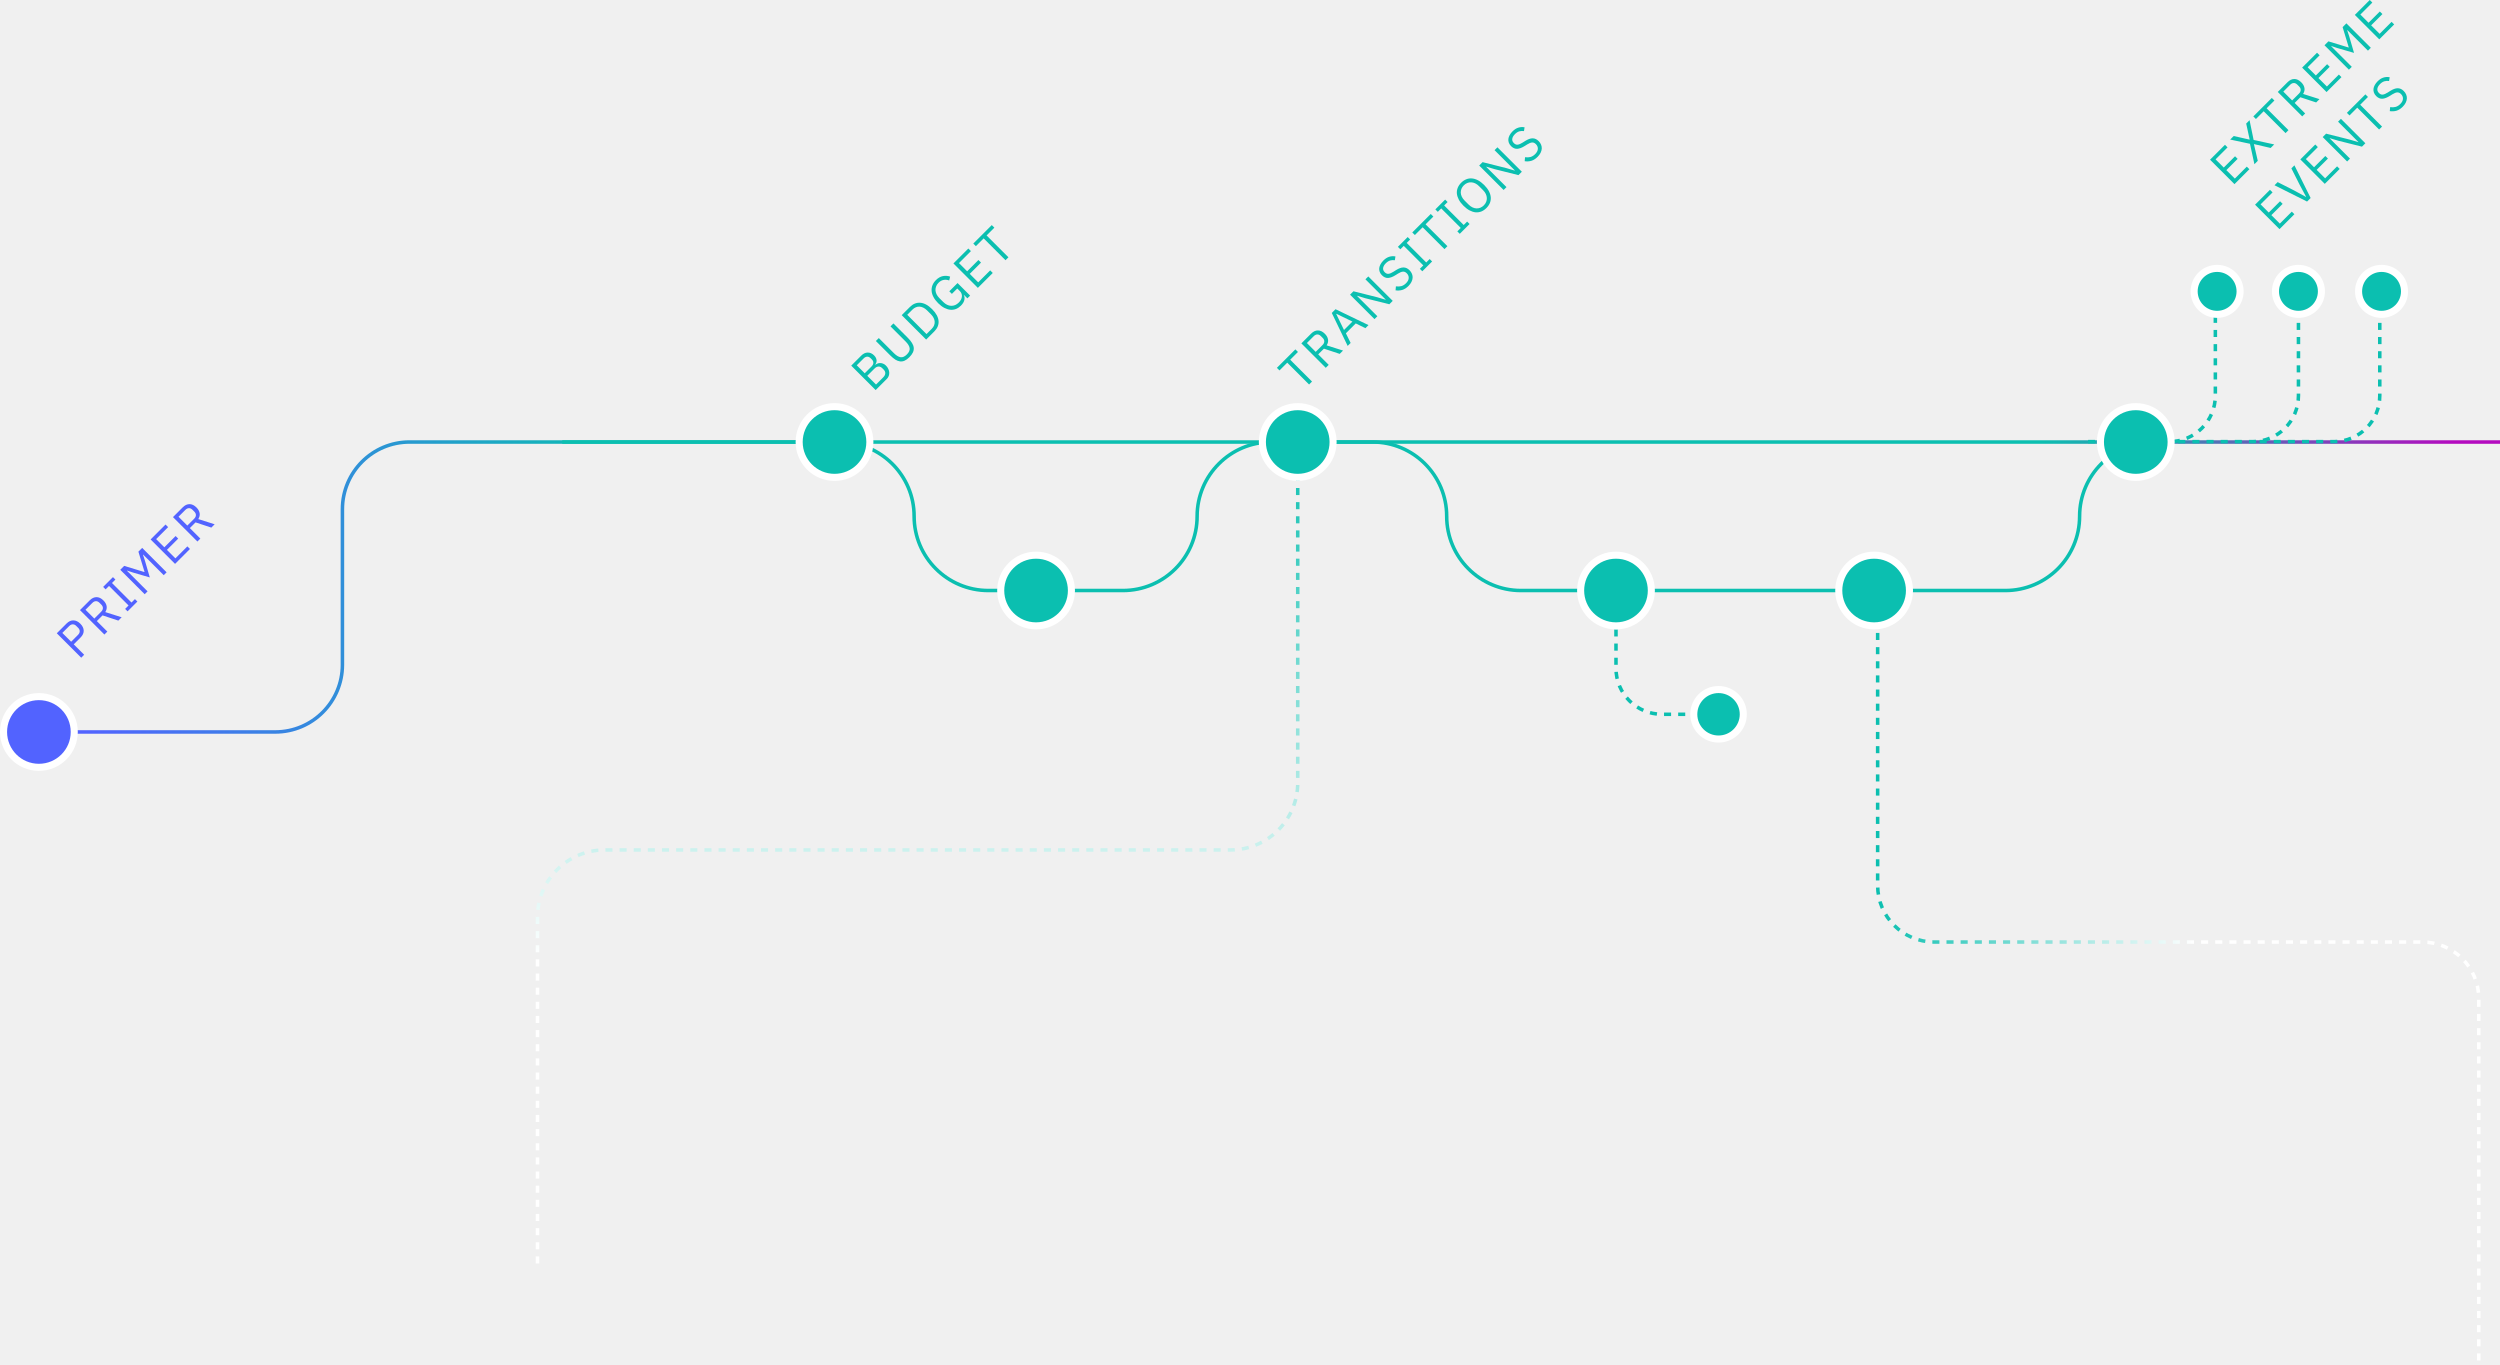
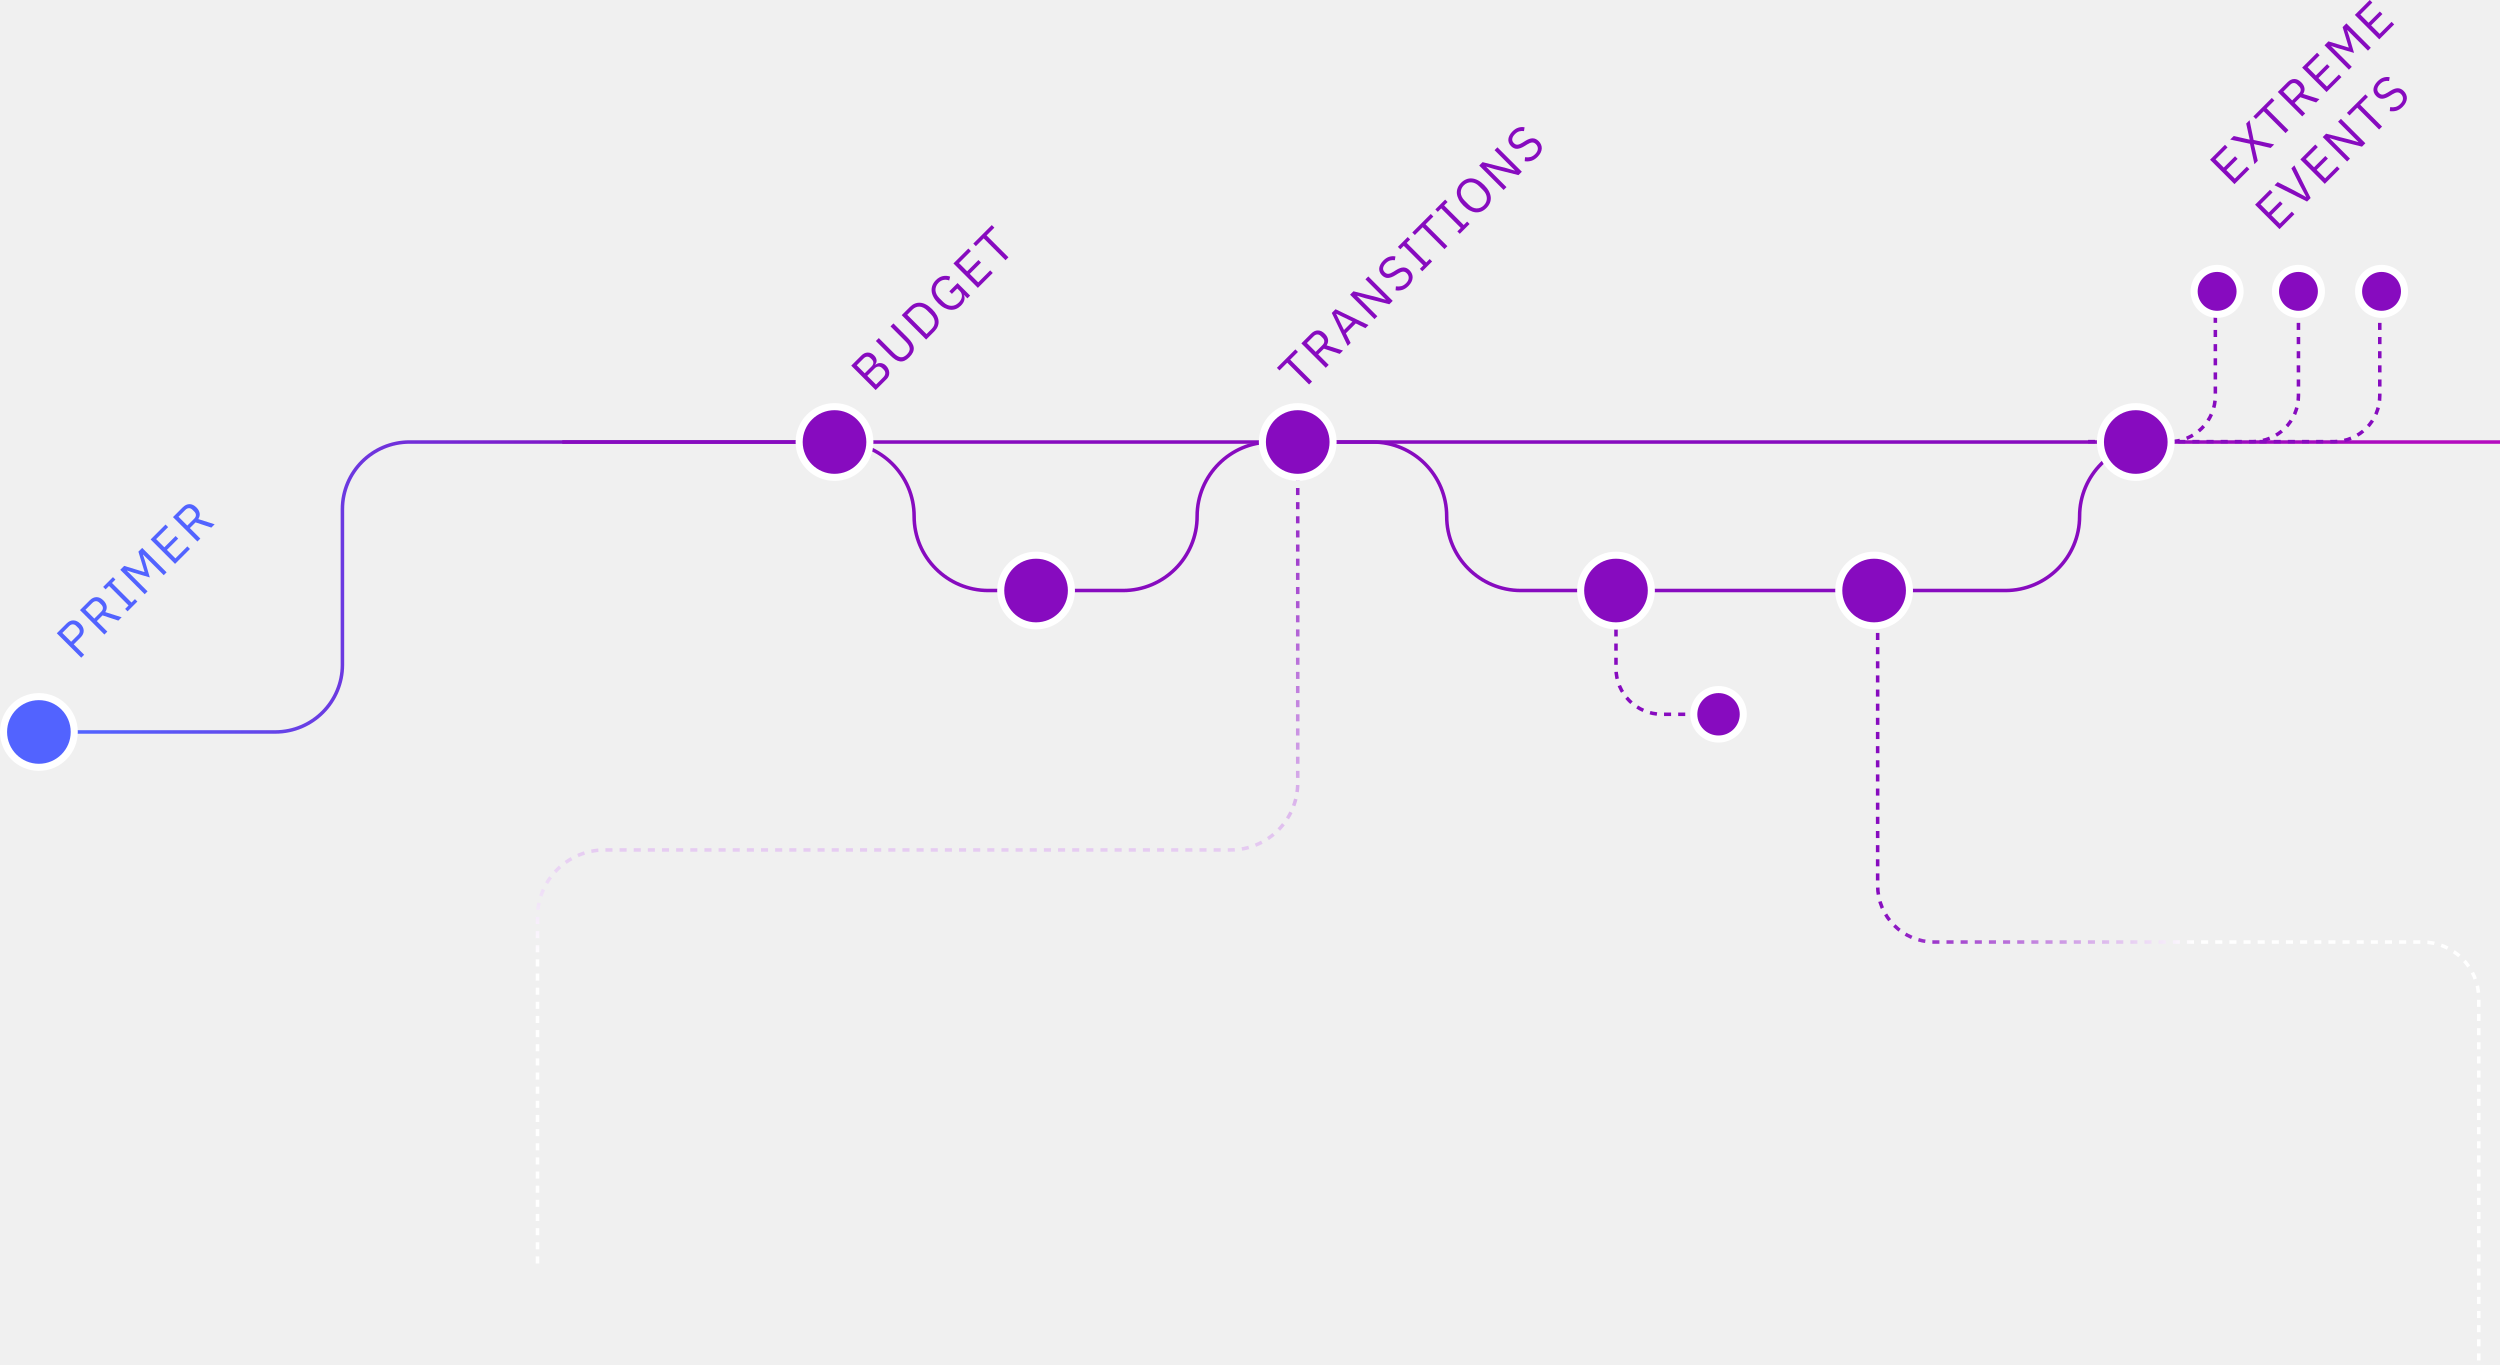
<svg xmlns="http://www.w3.org/2000/svg" width="707px" height="386px" viewBox="0 0 707 386" version="1.1">
  <defs>
    <linearGradient x1="1.065%" y1="106.682%" x2="98.727%" y2="106.682%" id="linearGradient-1">
      <stop stop-color="#5263FF" offset="0%" />
-       <stop stop-color="#0BBFB0" offset="22.989%" />
-       <stop stop-color="#0BBFB0" offset="82.52%" />
+       <stop stop-color="#870bbf" offset="22.989%" />
+       <stop stop-color="#870bbf" offset="82.52%" />
      <stop stop-color="#B40BBF" offset="100%" />
    </linearGradient>
    <linearGradient x1="81.252%" y1="62.503%" x2="81.252%" y2="0%" id="linearGradient-2">
      <stop stop-color="#FFFFFF" offset="0%" />
-       <stop stop-color="#0BBFB0" offset="100%" />
+       <stop stop-color="#870bbf" offset="100%" />
    </linearGradient>
    <linearGradient x1="52.518%" y1="23.741%" x2="0%" y2="23.741%" id="linearGradient-3">
      <stop stop-color="#FFFFFF" offset="0%" />
-       <stop stop-color="#0BBFB0" offset="100%" />
+       <stop stop-color="#870bbf" offset="100%" />
    </linearGradient>
  </defs>
  <g id="Page-1" stroke="none" stroke-width="1" fill="none" fill-rule="evenodd">
    <g id="Group-2" transform="translate(1, 0)">
-       <path d="M239.727,103.403 L242.568,100.562 C243.142,99.988 243.752,99.701 244.399,99.701 C245.052,99.695 245.65,99.962 246.191,100.503 C246.448,100.76 246.63,101.014 246.735,101.265 C246.841,101.516 246.897,101.757 246.904,101.988 C246.904,102.212 246.867,102.42 246.795,102.612 C246.716,102.796 246.63,102.955 246.537,103.087 L246.597,103.146 C246.729,103.027 246.9,102.922 247.112,102.829 C247.329,102.73 247.574,102.678 247.844,102.671 C248.108,102.658 248.389,102.707 248.686,102.819 C248.983,102.918 249.273,103.11 249.557,103.394 C249.841,103.677 250.058,103.988 250.21,104.324 C250.368,104.654 250.458,104.987 250.477,105.324 C250.497,105.661 250.451,105.991 250.339,106.314 C250.22,106.631 250.032,106.918 249.775,107.175 L246.636,110.313 L239.727,103.403 Z M246.735,108.749 L248.785,106.7 C249.141,106.344 249.332,105.974 249.359,105.591 C249.379,105.202 249.214,104.832 248.864,104.483 L248.527,104.146 C248.177,103.796 247.811,103.634 247.428,103.661 C247.039,103.681 246.666,103.869 246.31,104.225 L244.26,106.274 L246.735,108.749 Z M243.548,105.562 L245.458,103.651 C245.788,103.321 245.963,102.981 245.983,102.631 C246.003,102.282 245.858,101.951 245.547,101.641 L245.211,101.305 C244.901,100.995 244.571,100.849 244.221,100.869 C243.871,100.889 243.531,101.064 243.201,101.394 L241.291,103.304 L243.548,105.562 Z M247.526,95.604 L251.803,99.88 C252.463,100.54 253.087,100.92 253.674,101.019 C254.255,101.111 254.852,100.85 255.466,100.237 C256.08,99.623 256.34,99.026 256.248,98.445 C256.149,97.857 255.769,97.234 255.109,96.574 L250.833,92.297 L251.664,91.466 L255.743,95.544 C256.244,96.046 256.634,96.528 256.911,96.99 C257.195,97.445 257.36,97.894 257.406,98.336 C257.452,98.778 257.373,99.22 257.168,99.662 C256.97,100.098 256.64,100.547 256.179,101.009 C255.717,101.471 255.268,101.801 254.832,101.999 C254.403,102.19 253.971,102.259 253.535,102.207 C253.1,102.154 252.654,101.986 252.199,101.702 C251.75,101.411 251.275,101.015 250.773,100.514 L246.695,96.435 L247.526,95.604 Z M254.004,89.126 L256.32,86.81 C256.749,86.381 257.211,86.064 257.706,85.859 C258.201,85.655 258.716,85.576 259.25,85.622 C259.785,85.655 260.336,85.823 260.904,86.127 C261.465,86.424 262.032,86.859 262.606,87.433 C263.181,88.008 263.619,88.579 263.923,89.146 C264.22,89.707 264.388,90.258 264.428,90.799 C264.467,91.327 264.385,91.839 264.18,92.334 C263.976,92.829 263.659,93.291 263.23,93.72 L260.914,96.036 L254.004,89.126 Z M262.497,92.987 C262.781,92.703 262.996,92.396 263.141,92.066 C263.28,91.73 263.342,91.383 263.329,91.027 C263.316,90.671 263.223,90.314 263.052,89.958 C262.88,89.588 262.623,89.232 262.28,88.889 L261.151,87.76 C260.808,87.417 260.455,87.163 260.092,86.998 C259.729,86.82 259.369,86.724 259.013,86.711 C258.656,86.698 258.313,86.764 257.983,86.909 C257.647,87.047 257.337,87.259 257.053,87.542 L255.568,89.027 L261.013,94.472 L262.497,92.987 Z M271.57,83.36 L271.54,83.39 C271.778,83.799 271.837,84.281 271.719,84.835 C271.6,85.376 271.276,85.911 270.749,86.439 C270.326,86.861 269.861,87.175 269.353,87.379 C268.845,87.571 268.317,87.643 267.769,87.597 C267.214,87.544 266.644,87.369 266.056,87.072 C265.469,86.762 264.885,86.317 264.304,85.736 C263.73,85.162 263.291,84.584 262.987,84.004 C262.677,83.416 262.502,82.845 262.463,82.291 C262.416,81.73 262.496,81.189 262.7,80.667 C262.905,80.146 263.228,79.664 263.67,79.222 C264.291,78.602 264.947,78.222 265.64,78.084 C266.333,77.945 267.02,77.991 267.699,78.222 L267.432,79.321 C266.904,79.11 266.376,79.057 265.848,79.163 C265.327,79.262 264.848,79.529 264.413,79.965 C264.109,80.268 263.888,80.601 263.75,80.964 C263.604,81.321 263.538,81.69 263.552,82.073 C263.571,82.449 263.67,82.825 263.849,83.202 C264.027,83.578 264.287,83.938 264.631,84.281 L265.749,85.399 C266.092,85.743 266.455,86.007 266.838,86.191 C267.214,86.37 267.591,86.469 267.967,86.488 C268.35,86.501 268.729,86.432 269.105,86.28 C269.475,86.122 269.825,85.878 270.155,85.548 C270.392,85.31 270.587,85.056 270.739,84.785 C270.89,84.502 270.983,84.218 271.016,83.934 C271.055,83.644 271.029,83.36 270.937,83.083 C270.838,82.799 270.659,82.528 270.402,82.271 L269.719,81.588 L268.194,83.112 L267.462,82.38 L269.798,80.044 L273.352,83.598 L272.58,84.37 L271.57,83.36 Z M275.539,81.411 L268.629,74.501 L272.846,70.284 L273.579,71.016 L270.193,74.402 L272.51,76.719 L275.697,73.531 L276.43,74.263 L273.242,77.451 L275.638,79.847 L279.023,76.461 L279.756,77.194 L275.539,81.411 Z M278.01,66.585 L284.187,72.763 L283.355,73.594 L277.178,67.417 L274.98,69.615 L274.248,68.882 L279.475,63.655 L280.207,64.388 L278.01,66.585 Z" id="Shape" fill="#0BBFB0" fill-rule="nonzero" />
-       <path d="M363.865,101.73 L370.042,107.907 L369.211,108.739 L363.034,102.562 L360.836,104.759 L360.103,104.027 L365.33,98.8 L366.063,99.532 L363.865,101.73 Z M374.763,103.187 L373.931,104.018 L367.022,97.109 L369.774,94.356 C370.381,93.749 371.021,93.446 371.694,93.446 C372.374,93.439 373.031,93.753 373.664,94.386 C374.172,94.894 374.473,95.432 374.565,96 C374.657,96.554 374.529,97.112 374.179,97.673 L378.812,99.138 L377.871,100.078 L373.407,98.603 L371.793,100.217 L374.763,103.187 Z M373.001,97.584 C373.331,97.254 373.499,96.914 373.506,96.564 C373.519,96.208 373.367,95.871 373.05,95.554 L372.536,95.04 C372.219,94.723 371.882,94.571 371.526,94.584 C371.176,94.591 370.836,94.759 370.506,95.089 L368.586,97.01 L371.08,99.504 L373.001,97.584 Z M385.14,92.81 L382.408,91.463 L379.616,94.255 L380.962,96.987 L380.121,97.829 L375.627,88.504 L376.686,87.444 L386.011,91.939 L385.14,92.81 Z M376.933,88.741 L376.884,88.791 L379.081,93.325 L381.467,90.939 L376.933,88.741 Z M385.162,84.354 L382.796,83.651 L382.766,83.68 L388.518,89.432 L387.706,90.244 L380.796,83.334 L381.756,82.374 L388.498,84.067 L390.864,84.769 L390.894,84.74 L385.142,78.988 L385.954,78.176 L392.864,85.086 L391.903,86.046 L385.162,84.354 Z M397.314,80.873 C396.754,81.434 396.169,81.807 395.562,81.992 C394.949,82.17 394.315,82.209 393.662,82.11 L393.761,80.982 C394.328,81.061 394.846,81.038 395.315,80.912 C395.777,80.781 396.209,80.513 396.612,80.111 C397.107,79.616 397.364,79.121 397.384,78.626 C397.41,78.124 397.225,77.675 396.829,77.279 C396.499,76.949 396.146,76.794 395.77,76.814 C395.394,76.834 394.925,77.019 394.364,77.368 L393.671,77.804 C392.893,78.292 392.19,78.56 391.563,78.606 C390.936,78.639 390.355,78.388 389.821,77.853 C389.517,77.55 389.303,77.223 389.177,76.874 C389.052,76.524 389.009,76.171 389.048,75.814 C389.095,75.451 389.217,75.092 389.415,74.735 C389.613,74.366 389.88,74.013 390.217,73.676 C390.738,73.155 391.279,72.805 391.84,72.627 C392.408,72.442 393.005,72.406 393.632,72.518 L393.464,73.597 C393.008,73.524 392.569,73.547 392.147,73.666 C391.725,73.785 391.312,74.046 390.91,74.448 C390.467,74.89 390.213,75.336 390.147,75.785 C390.081,76.22 390.236,76.626 390.613,77.002 C390.943,77.332 391.299,77.477 391.682,77.438 C392.064,77.385 392.523,77.19 393.058,76.854 L393.751,76.418 C394.582,75.89 395.305,75.629 395.919,75.636 C396.532,75.643 397.097,75.903 397.611,76.418 C397.928,76.735 398.159,77.078 398.304,77.448 C398.456,77.811 398.519,78.183 398.493,78.566 C398.466,78.949 398.354,79.338 398.156,79.734 C397.965,80.124 397.684,80.503 397.314,80.873 Z M401.231,76.719 L400.538,76.026 L401.508,75.056 L395.984,69.532 L395.014,70.502 L394.321,69.809 L397.093,67.037 L397.786,67.73 L396.816,68.7 L402.34,74.224 L403.31,73.254 L404.003,73.947 L401.231,76.719 Z M402.153,63.442 L408.33,69.619 L407.499,70.451 L401.322,64.274 L399.124,66.471 L398.391,65.739 L403.618,60.512 L404.351,61.245 L402.153,63.442 Z M411.825,66.125 L411.132,65.432 L412.102,64.462 L406.578,58.938 L405.608,59.908 L404.915,59.215 L407.687,56.443 L408.38,57.136 L407.41,58.106 L412.934,63.63 L413.904,62.66 L414.597,63.353 L411.825,66.125 Z M419.368,58.819 C418.919,59.268 418.438,59.598 417.923,59.809 C417.408,60.007 416.873,60.086 416.319,60.047 C415.765,59.994 415.197,59.816 414.616,59.512 C414.029,59.202 413.445,58.757 412.864,58.176 C412.283,57.595 411.841,57.014 411.538,56.434 C411.234,55.853 411.056,55.285 411.003,54.731 C410.957,54.17 411.036,53.635 411.241,53.127 C411.445,52.606 411.772,52.121 412.221,51.672 C412.663,51.23 413.145,50.906 413.666,50.702 C414.181,50.49 414.715,50.411 415.27,50.464 C415.831,50.51 416.402,50.685 416.982,50.989 C417.563,51.292 418.144,51.734 418.725,52.315 C419.305,52.896 419.751,53.48 420.061,54.068 C420.365,54.648 420.54,55.219 420.586,55.78 C420.632,56.328 420.553,56.862 420.348,57.384 C420.137,57.899 419.81,58.377 419.368,58.819 Z M418.626,58.077 C418.923,57.78 419.144,57.453 419.289,57.097 C419.434,56.74 419.497,56.374 419.477,55.998 C419.464,55.615 419.368,55.236 419.19,54.859 C419.012,54.483 418.751,54.124 418.408,53.78 L417.26,52.632 C416.916,52.289 416.557,52.028 416.18,51.85 C415.804,51.672 415.425,51.576 415.042,51.563 C414.666,51.543 414.3,51.606 413.943,51.751 C413.587,51.896 413.26,52.117 412.963,52.414 C412.666,52.711 412.445,53.038 412.3,53.394 C412.155,53.751 412.089,54.12 412.102,54.503 C412.122,54.879 412.221,55.255 412.399,55.632 C412.577,56.008 412.838,56.367 413.181,56.711 L414.329,57.859 C414.672,58.202 415.032,58.463 415.408,58.641 C415.784,58.819 416.161,58.918 416.537,58.938 C416.92,58.951 417.289,58.885 417.646,58.74 C418.002,58.595 418.329,58.374 418.626,58.077 Z M421.681,47.835 L419.315,47.132 L419.285,47.162 L425.036,52.913 L424.225,53.725 L417.315,46.815 L418.275,45.855 L425.017,47.548 L427.383,48.251 L427.412,48.221 L421.661,42.469 L422.472,41.658 L429.382,48.568 L428.422,49.528 L421.681,47.835 Z M433.833,44.354 C433.272,44.915 432.688,45.288 432.081,45.473 C431.467,45.651 430.834,45.691 430.18,45.592 L430.279,44.463 C430.847,44.542 431.365,44.519 431.834,44.394 C432.296,44.262 432.728,43.995 433.13,43.592 C433.625,43.097 433.883,42.602 433.903,42.107 C433.929,41.605 433.744,41.157 433.348,40.761 C433.018,40.431 432.665,40.276 432.289,40.295 C431.913,40.315 431.444,40.5 430.883,40.85 L430.19,41.285 C429.411,41.774 428.709,42.041 428.082,42.087 C427.455,42.12 426.874,41.869 426.339,41.335 C426.036,41.031 425.821,40.705 425.696,40.355 C425.57,40.005 425.528,39.652 425.567,39.295 C425.613,38.932 425.735,38.573 425.933,38.217 C426.131,37.847 426.399,37.494 426.735,37.157 C427.257,36.636 427.798,36.286 428.359,36.108 C428.926,35.923 429.524,35.887 430.151,35.999 L429.982,37.078 C429.527,37.005 429.088,37.029 428.666,37.147 C428.243,37.266 427.831,37.527 427.428,37.929 C426.986,38.372 426.732,38.817 426.666,39.266 C426.6,39.701 426.755,40.107 427.131,40.483 C427.461,40.813 427.818,40.959 428.2,40.919 C428.583,40.866 429.042,40.672 429.576,40.335 L430.269,39.899 C431.101,39.371 431.824,39.111 432.437,39.117 C433.051,39.124 433.615,39.385 434.13,39.899 C434.447,40.216 434.678,40.559 434.823,40.929 C434.975,41.292 435.038,41.665 435.011,42.048 C434.985,42.43 434.873,42.82 434.675,43.216 C434.483,43.605 434.203,43.985 433.833,44.354 Z" id="Shape" fill="#0BBFB0" fill-rule="nonzero" />
-       <path d="M630.91,52.074 L624,45.164 L628.218,40.947 L628.95,41.679 L625.564,45.065 L627.881,47.381 L631.069,44.194 L631.801,44.926 L628.614,48.114 L631.009,50.509 L634.395,47.124 L635.127,47.856 L630.91,52.074 Z M642.142,40.842 L641.142,41.842 L636.43,40.753 L636.41,40.772 L637.499,45.484 L636.549,46.435 L635.292,40.663 L629.698,39.466 L630.698,38.466 L635.183,39.485 L635.203,39.466 L634.222,34.942 L635.173,33.991 L636.321,39.575 L642.142,40.842 Z M640.002,30.627 L646.18,36.804 L645.348,37.636 L639.171,31.458 L636.973,33.656 L636.241,32.923 L641.468,27.697 L642.2,28.429 L640.002,30.627 Z M650.9,32.084 L650.069,32.915 L643.159,26.005 L645.911,23.253 C646.518,22.646 647.158,22.342 647.831,22.342 C648.511,22.336 649.168,22.649 649.801,23.283 C650.31,23.791 650.61,24.329 650.702,24.896 C650.795,25.451 650.666,26.009 650.316,26.57 L654.949,28.035 L654.009,28.975 L649.544,27.5 L647.93,29.114 L650.9,32.084 Z M649.138,26.48 C649.468,26.15 649.636,25.811 649.643,25.461 C649.656,25.104 649.504,24.768 649.188,24.451 L648.673,23.936 C648.356,23.619 648.019,23.468 647.663,23.481 C647.313,23.488 646.973,23.656 646.643,23.986 L644.723,25.906 L647.218,28.401 L649.138,26.48 Z M656.951,26.033 L650.041,19.123 L654.258,14.906 L654.991,15.638 L651.605,19.024 L653.922,21.34 L657.109,18.153 L657.842,18.885 L654.654,22.073 L657.05,24.468 L660.436,21.083 L661.168,21.816 L656.951,26.033 Z M662.837,8.505 L662.788,8.554 L663.362,10.296 L664.718,14.959 L660.055,13.603 L658.313,13.029 L658.264,13.078 L664.085,18.899 L663.273,19.711 L656.363,12.801 L657.472,11.692 L663.174,13.435 L663.223,13.385 L661.491,7.673 L662.56,6.604 L669.47,13.514 L668.658,14.326 L662.837,8.505 Z M671.857,11.127 L664.947,4.217 L669.164,0 L669.897,0.733 L666.511,4.118 L668.827,6.435 L672.015,3.247 L672.748,3.98 L669.56,7.167 L671.956,9.563 L675.341,6.177 L676.074,6.91 L671.857,11.127 Z M643.638,64.802 L636.728,57.892 L640.945,53.675 L641.678,54.407 L638.292,57.793 L640.609,60.109 L643.797,56.922 L644.529,57.654 L641.341,60.842 L643.737,63.238 L647.123,59.852 L647.855,60.585 L643.638,64.802 Z M651.437,57.003 L642.231,52.389 L643.122,51.498 L647.745,53.845 L651.101,55.676 L651.15,55.627 L649.339,52.251 L647.002,47.618 L647.863,46.756 L652.447,55.993 L651.437,57.003 Z M656.446,51.994 L649.536,45.084 L653.753,40.867 L654.486,41.599 L651.1,44.985 L653.417,47.301 L656.604,44.114 L657.337,44.846 L654.149,48.034 L656.545,50.43 L659.931,47.044 L660.663,47.776 L656.446,51.994 Z M660.223,39.782 L657.857,39.079 L657.828,39.109 L663.579,44.86 L662.768,45.672 L655.858,38.762 L656.818,37.802 L663.56,39.495 L665.926,40.198 L665.955,40.168 L660.204,34.416 L661.015,33.605 L667.925,40.514 L666.965,41.475 L660.223,39.782 Z M666.466,29.619 L672.643,35.796 L671.812,36.628 L665.635,30.45 L663.437,32.648 L662.704,31.916 L667.931,26.689 L668.664,27.421 L666.466,29.619 Z M678.485,30.192 C677.924,30.753 677.34,31.126 676.733,31.311 C676.119,31.489 675.486,31.528 674.832,31.43 L674.931,30.301 C675.499,30.38 676.017,30.357 676.485,30.232 C676.947,30.1 677.38,29.832 677.782,29.43 C678.277,28.935 678.535,28.44 678.554,27.945 C678.581,27.443 678.396,26.994 678,26.599 C677.67,26.268 677.317,26.113 676.941,26.133 C676.565,26.153 676.096,26.338 675.535,26.688 L674.842,27.123 C674.063,27.611 673.361,27.879 672.734,27.925 C672.107,27.958 671.526,27.707 670.991,27.173 C670.688,26.869 670.473,26.542 670.348,26.193 C670.222,25.843 670.179,25.49 670.219,25.133 C670.265,24.77 670.387,24.411 670.585,24.054 C670.783,23.685 671.051,23.332 671.387,22.995 C671.909,22.474 672.45,22.124 673.011,21.946 C673.578,21.761 674.176,21.725 674.803,21.837 L674.634,22.916 C674.179,22.843 673.74,22.866 673.318,22.985 C672.895,23.104 672.483,23.365 672.08,23.767 C671.638,24.209 671.384,24.655 671.318,25.104 C671.252,25.539 671.407,25.945 671.783,26.321 C672.113,26.651 672.47,26.797 672.852,26.757 C673.235,26.704 673.694,26.509 674.228,26.173 L674.921,25.737 C675.753,25.209 676.476,24.949 677.089,24.955 C677.703,24.962 678.267,25.223 678.782,25.737 C679.099,26.054 679.33,26.397 679.475,26.767 C679.627,27.13 679.69,27.503 679.663,27.885 C679.637,28.268 679.525,28.658 679.327,29.054 C679.135,29.443 678.855,29.822 678.485,30.192 Z" id="Shape" fill="#0BBFB0" fill-rule="nonzero" />
-       <path d="M456,166 L456,189 C456,196.18 461.82,202 469,202 L485,202" id="Path" stroke="#0BBFB0" stroke-dasharray="2" />
+       <path d="M239.727,103.403 L242.568,100.562 C243.142,99.988 243.752,99.701 244.399,99.701 C245.052,99.695 245.65,99.962 246.191,100.503 C246.448,100.76 246.63,101.014 246.735,101.265 C246.841,101.516 246.897,101.757 246.904,101.988 C246.904,102.212 246.867,102.42 246.795,102.612 C246.716,102.796 246.63,102.955 246.537,103.087 L246.597,103.146 C246.729,103.027 246.9,102.922 247.112,102.829 C247.329,102.73 247.574,102.678 247.844,102.671 C248.108,102.658 248.389,102.707 248.686,102.819 C248.983,102.918 249.273,103.11 249.557,103.394 C249.841,103.677 250.058,103.988 250.21,104.324 C250.368,104.654 250.458,104.987 250.477,105.324 C250.497,105.661 250.451,105.991 250.339,106.314 C250.22,106.631 250.032,106.918 249.775,107.175 L246.636,110.313 L239.727,103.403 Z M246.735,108.749 L248.785,106.7 C249.141,106.344 249.332,105.974 249.359,105.591 C249.379,105.202 249.214,104.832 248.864,104.483 L248.527,104.146 C248.177,103.796 247.811,103.634 247.428,103.661 C247.039,103.681 246.666,103.869 246.31,104.225 L244.26,106.274 L246.735,108.749 Z M243.548,105.562 L245.458,103.651 C245.788,103.321 245.963,102.981 245.983,102.631 C246.003,102.282 245.858,101.951 245.547,101.641 L245.211,101.305 C244.901,100.995 244.571,100.849 244.221,100.869 C243.871,100.889 243.531,101.064 243.201,101.394 L241.291,103.304 L243.548,105.562 Z M247.526,95.604 L251.803,99.88 C252.463,100.54 253.087,100.92 253.674,101.019 C254.255,101.111 254.852,100.85 255.466,100.237 C256.08,99.623 256.34,99.026 256.248,98.445 C256.149,97.857 255.769,97.234 255.109,96.574 L250.833,92.297 L251.664,91.466 L255.743,95.544 C256.244,96.046 256.634,96.528 256.911,96.99 C257.195,97.445 257.36,97.894 257.406,98.336 C257.452,98.778 257.373,99.22 257.168,99.662 C256.97,100.098 256.64,100.547 256.179,101.009 C255.717,101.471 255.268,101.801 254.832,101.999 C254.403,102.19 253.971,102.259 253.535,102.207 C253.1,102.154 252.654,101.986 252.199,101.702 C251.75,101.411 251.275,101.015 250.773,100.514 L246.695,96.435 L247.526,95.604 Z M254.004,89.126 L256.32,86.81 C256.749,86.381 257.211,86.064 257.706,85.859 C258.201,85.655 258.716,85.576 259.25,85.622 C259.785,85.655 260.336,85.823 260.904,86.127 C261.465,86.424 262.032,86.859 262.606,87.433 C263.181,88.008 263.619,88.579 263.923,89.146 C264.22,89.707 264.388,90.258 264.428,90.799 C264.467,91.327 264.385,91.839 264.18,92.334 C263.976,92.829 263.659,93.291 263.23,93.72 L260.914,96.036 L254.004,89.126 Z M262.497,92.987 C262.781,92.703 262.996,92.396 263.141,92.066 C263.28,91.73 263.342,91.383 263.329,91.027 C263.316,90.671 263.223,90.314 263.052,89.958 C262.88,89.588 262.623,89.232 262.28,88.889 L261.151,87.76 C260.808,87.417 260.455,87.163 260.092,86.998 C259.729,86.82 259.369,86.724 259.013,86.711 C258.656,86.698 258.313,86.764 257.983,86.909 C257.647,87.047 257.337,87.259 257.053,87.542 L255.568,89.027 L261.013,94.472 L262.497,92.987 Z M271.57,83.36 L271.54,83.39 C271.778,83.799 271.837,84.281 271.719,84.835 C271.6,85.376 271.276,85.911 270.749,86.439 C270.326,86.861 269.861,87.175 269.353,87.379 C268.845,87.571 268.317,87.643 267.769,87.597 C267.214,87.544 266.644,87.369 266.056,87.072 C265.469,86.762 264.885,86.317 264.304,85.736 C263.73,85.162 263.291,84.584 262.987,84.004 C262.677,83.416 262.502,82.845 262.463,82.291 C262.416,81.73 262.496,81.189 262.7,80.667 C262.905,80.146 263.228,79.664 263.67,79.222 C264.291,78.602 264.947,78.222 265.64,78.084 C266.333,77.945 267.02,77.991 267.699,78.222 L267.432,79.321 C266.904,79.11 266.376,79.057 265.848,79.163 C265.327,79.262 264.848,79.529 264.413,79.965 C264.109,80.268 263.888,80.601 263.75,80.964 C263.604,81.321 263.538,81.69 263.552,82.073 C263.571,82.449 263.67,82.825 263.849,83.202 C264.027,83.578 264.287,83.938 264.631,84.281 L265.749,85.399 C266.092,85.743 266.455,86.007 266.838,86.191 C267.214,86.37 267.591,86.469 267.967,86.488 C268.35,86.501 268.729,86.432 269.105,86.28 C269.475,86.122 269.825,85.878 270.155,85.548 C270.392,85.31 270.587,85.056 270.739,84.785 C270.89,84.502 270.983,84.218 271.016,83.934 C271.055,83.644 271.029,83.36 270.937,83.083 C270.838,82.799 270.659,82.528 270.402,82.271 L269.719,81.588 L268.194,83.112 L267.462,82.38 L269.798,80.044 L273.352,83.598 L272.58,84.37 L271.57,83.36 Z M275.539,81.411 L268.629,74.501 L272.846,70.284 L273.579,71.016 L270.193,74.402 L272.51,76.719 L275.697,73.531 L276.43,74.263 L273.242,77.451 L275.638,79.847 L279.023,76.461 L279.756,77.194 L275.539,81.411 Z M278.01,66.585 L284.187,72.763 L283.355,73.594 L277.178,67.417 L274.98,69.615 L274.248,68.882 L279.475,63.655 L280.207,64.388 L278.01,66.585 Z" id="Shape" fill="#870bbf" fill-rule="nonzero" />
+       <path d="M363.865,101.73 L370.042,107.907 L369.211,108.739 L363.034,102.562 L360.836,104.759 L360.103,104.027 L365.33,98.8 L366.063,99.532 L363.865,101.73 Z M374.763,103.187 L373.931,104.018 L367.022,97.109 L369.774,94.356 C370.381,93.749 371.021,93.446 371.694,93.446 C372.374,93.439 373.031,93.753 373.664,94.386 C374.172,94.894 374.473,95.432 374.565,96 C374.657,96.554 374.529,97.112 374.179,97.673 L378.812,99.138 L377.871,100.078 L373.407,98.603 L371.793,100.217 L374.763,103.187 Z M373.001,97.584 C373.331,97.254 373.499,96.914 373.506,96.564 C373.519,96.208 373.367,95.871 373.05,95.554 L372.536,95.04 C372.219,94.723 371.882,94.571 371.526,94.584 C371.176,94.591 370.836,94.759 370.506,95.089 L368.586,97.01 L371.08,99.504 L373.001,97.584 Z M385.14,92.81 L382.408,91.463 L379.616,94.255 L380.962,96.987 L380.121,97.829 L375.627,88.504 L376.686,87.444 L386.011,91.939 L385.14,92.81 Z M376.933,88.741 L376.884,88.791 L379.081,93.325 L381.467,90.939 L376.933,88.741 Z M385.162,84.354 L382.796,83.651 L382.766,83.68 L388.518,89.432 L387.706,90.244 L380.796,83.334 L381.756,82.374 L388.498,84.067 L390.864,84.769 L390.894,84.74 L385.142,78.988 L385.954,78.176 L392.864,85.086 L391.903,86.046 L385.162,84.354 Z M397.314,80.873 C396.754,81.434 396.169,81.807 395.562,81.992 C394.949,82.17 394.315,82.209 393.662,82.11 L393.761,80.982 C394.328,81.061 394.846,81.038 395.315,80.912 C395.777,80.781 396.209,80.513 396.612,80.111 C397.107,79.616 397.364,79.121 397.384,78.626 C397.41,78.124 397.225,77.675 396.829,77.279 C396.499,76.949 396.146,76.794 395.77,76.814 C395.394,76.834 394.925,77.019 394.364,77.368 L393.671,77.804 C392.893,78.292 392.19,78.56 391.563,78.606 C390.936,78.639 390.355,78.388 389.821,77.853 C389.517,77.55 389.303,77.223 389.177,76.874 C389.052,76.524 389.009,76.171 389.048,75.814 C389.095,75.451 389.217,75.092 389.415,74.735 C389.613,74.366 389.88,74.013 390.217,73.676 C390.738,73.155 391.279,72.805 391.84,72.627 C392.408,72.442 393.005,72.406 393.632,72.518 L393.464,73.597 C393.008,73.524 392.569,73.547 392.147,73.666 C391.725,73.785 391.312,74.046 390.91,74.448 C390.467,74.89 390.213,75.336 390.147,75.785 C390.081,76.22 390.236,76.626 390.613,77.002 C390.943,77.332 391.299,77.477 391.682,77.438 C392.064,77.385 392.523,77.19 393.058,76.854 L393.751,76.418 C394.582,75.89 395.305,75.629 395.919,75.636 C396.532,75.643 397.097,75.903 397.611,76.418 C397.928,76.735 398.159,77.078 398.304,77.448 C398.456,77.811 398.519,78.183 398.493,78.566 C398.466,78.949 398.354,79.338 398.156,79.734 C397.965,80.124 397.684,80.503 397.314,80.873 Z M401.231,76.719 L400.538,76.026 L401.508,75.056 L395.984,69.532 L395.014,70.502 L394.321,69.809 L397.093,67.037 L397.786,67.73 L396.816,68.7 L402.34,74.224 L403.31,73.254 L404.003,73.947 L401.231,76.719 Z M402.153,63.442 L408.33,69.619 L407.499,70.451 L401.322,64.274 L399.124,66.471 L398.391,65.739 L403.618,60.512 L404.351,61.245 L402.153,63.442 Z M411.825,66.125 L411.132,65.432 L412.102,64.462 L406.578,58.938 L405.608,59.908 L404.915,59.215 L407.687,56.443 L408.38,57.136 L407.41,58.106 L412.934,63.63 L413.904,62.66 L414.597,63.353 L411.825,66.125 Z M419.368,58.819 C418.919,59.268 418.438,59.598 417.923,59.809 C417.408,60.007 416.873,60.086 416.319,60.047 C415.765,59.994 415.197,59.816 414.616,59.512 C414.029,59.202 413.445,58.757 412.864,58.176 C412.283,57.595 411.841,57.014 411.538,56.434 C411.234,55.853 411.056,55.285 411.003,54.731 C410.957,54.17 411.036,53.635 411.241,53.127 C411.445,52.606 411.772,52.121 412.221,51.672 C412.663,51.23 413.145,50.906 413.666,50.702 C414.181,50.49 414.715,50.411 415.27,50.464 C415.831,50.51 416.402,50.685 416.982,50.989 C417.563,51.292 418.144,51.734 418.725,52.315 C419.305,52.896 419.751,53.48 420.061,54.068 C420.365,54.648 420.54,55.219 420.586,55.78 C420.632,56.328 420.553,56.862 420.348,57.384 C420.137,57.899 419.81,58.377 419.368,58.819 Z M418.626,58.077 C418.923,57.78 419.144,57.453 419.289,57.097 C419.434,56.74 419.497,56.374 419.477,55.998 C419.464,55.615 419.368,55.236 419.19,54.859 C419.012,54.483 418.751,54.124 418.408,53.78 L417.26,52.632 C416.916,52.289 416.557,52.028 416.18,51.85 C415.804,51.672 415.425,51.576 415.042,51.563 C414.666,51.543 414.3,51.606 413.943,51.751 C413.587,51.896 413.26,52.117 412.963,52.414 C412.666,52.711 412.445,53.038 412.3,53.394 C412.155,53.751 412.089,54.12 412.102,54.503 C412.122,54.879 412.221,55.255 412.399,55.632 C412.577,56.008 412.838,56.367 413.181,56.711 L414.329,57.859 C414.672,58.202 415.032,58.463 415.408,58.641 C415.784,58.819 416.161,58.918 416.537,58.938 C416.92,58.951 417.289,58.885 417.646,58.74 C418.002,58.595 418.329,58.374 418.626,58.077 Z M421.681,47.835 L419.315,47.132 L419.285,47.162 L425.036,52.913 L424.225,53.725 L417.315,46.815 L418.275,45.855 L425.017,47.548 L427.383,48.251 L427.412,48.221 L421.661,42.469 L422.472,41.658 L429.382,48.568 L428.422,49.528 L421.681,47.835 Z M433.833,44.354 C433.272,44.915 432.688,45.288 432.081,45.473 C431.467,45.651 430.834,45.691 430.18,45.592 L430.279,44.463 C430.847,44.542 431.365,44.519 431.834,44.394 C432.296,44.262 432.728,43.995 433.13,43.592 C433.625,43.097 433.883,42.602 433.903,42.107 C433.929,41.605 433.744,41.157 433.348,40.761 C433.018,40.431 432.665,40.276 432.289,40.295 C431.913,40.315 431.444,40.5 430.883,40.85 L430.19,41.285 C429.411,41.774 428.709,42.041 428.082,42.087 C427.455,42.12 426.874,41.869 426.339,41.335 C426.036,41.031 425.821,40.705 425.696,40.355 C425.57,40.005 425.528,39.652 425.567,39.295 C425.613,38.932 425.735,38.573 425.933,38.217 C426.131,37.847 426.399,37.494 426.735,37.157 C427.257,36.636 427.798,36.286 428.359,36.108 C428.926,35.923 429.524,35.887 430.151,35.999 L429.982,37.078 C429.527,37.005 429.088,37.029 428.666,37.147 C428.243,37.266 427.831,37.527 427.428,37.929 C426.986,38.372 426.732,38.817 426.666,39.266 C426.6,39.701 426.755,40.107 427.131,40.483 C427.461,40.813 427.818,40.959 428.2,40.919 C428.583,40.866 429.042,40.672 429.576,40.335 L430.269,39.899 C431.101,39.371 431.824,39.111 432.437,39.117 C433.051,39.124 433.615,39.385 434.13,39.899 C434.447,40.216 434.678,40.559 434.823,40.929 C434.975,41.292 435.038,41.665 435.011,42.048 C434.985,42.43 434.873,42.82 434.675,43.216 C434.483,43.605 434.203,43.985 433.833,44.354 Z" id="Shape" fill="#870bbf" fill-rule="nonzero" />
+       <path d="M630.91,52.074 L624,45.164 L628.218,40.947 L628.95,41.679 L625.564,45.065 L627.881,47.381 L631.069,44.194 L631.801,44.926 L628.614,48.114 L631.009,50.509 L634.395,47.124 L635.127,47.856 L630.91,52.074 Z M642.142,40.842 L641.142,41.842 L636.43,40.753 L636.41,40.772 L637.499,45.484 L636.549,46.435 L635.292,40.663 L629.698,39.466 L630.698,38.466 L635.183,39.485 L635.203,39.466 L634.222,34.942 L635.173,33.991 L636.321,39.575 L642.142,40.842 Z M640.002,30.627 L646.18,36.804 L645.348,37.636 L639.171,31.458 L636.973,33.656 L636.241,32.923 L641.468,27.697 L642.2,28.429 L640.002,30.627 Z M650.9,32.084 L650.069,32.915 L643.159,26.005 L645.911,23.253 C646.518,22.646 647.158,22.342 647.831,22.342 C648.511,22.336 649.168,22.649 649.801,23.283 C650.31,23.791 650.61,24.329 650.702,24.896 C650.795,25.451 650.666,26.009 650.316,26.57 L654.949,28.035 L654.009,28.975 L649.544,27.5 L647.93,29.114 L650.9,32.084 Z M649.138,26.48 C649.468,26.15 649.636,25.811 649.643,25.461 C649.656,25.104 649.504,24.768 649.188,24.451 L648.673,23.936 C648.356,23.619 648.019,23.468 647.663,23.481 C647.313,23.488 646.973,23.656 646.643,23.986 L644.723,25.906 L647.218,28.401 L649.138,26.48 Z M656.951,26.033 L650.041,19.123 L654.258,14.906 L654.991,15.638 L651.605,19.024 L653.922,21.34 L657.109,18.153 L657.842,18.885 L654.654,22.073 L657.05,24.468 L660.436,21.083 L661.168,21.816 L656.951,26.033 Z M662.837,8.505 L662.788,8.554 L663.362,10.296 L664.718,14.959 L660.055,13.603 L658.313,13.029 L658.264,13.078 L664.085,18.899 L663.273,19.711 L656.363,12.801 L657.472,11.692 L663.174,13.435 L663.223,13.385 L661.491,7.673 L662.56,6.604 L669.47,13.514 L668.658,14.326 L662.837,8.505 Z M671.857,11.127 L664.947,4.217 L669.164,0 L669.897,0.733 L666.511,4.118 L668.827,6.435 L672.015,3.247 L672.748,3.98 L669.56,7.167 L671.956,9.563 L675.341,6.177 L676.074,6.91 L671.857,11.127 Z M643.638,64.802 L636.728,57.892 L640.945,53.675 L641.678,54.407 L638.292,57.793 L640.609,60.109 L643.797,56.922 L644.529,57.654 L641.341,60.842 L643.737,63.238 L647.123,59.852 L647.855,60.585 L643.638,64.802 Z M651.437,57.003 L642.231,52.389 L643.122,51.498 L647.745,53.845 L651.101,55.676 L651.15,55.627 L649.339,52.251 L647.002,47.618 L647.863,46.756 L652.447,55.993 L651.437,57.003 Z M656.446,51.994 L649.536,45.084 L653.753,40.867 L654.486,41.599 L651.1,44.985 L653.417,47.301 L656.604,44.114 L657.337,44.846 L654.149,48.034 L656.545,50.43 L659.931,47.044 L660.663,47.776 L656.446,51.994 Z M660.223,39.782 L657.857,39.079 L657.828,39.109 L663.579,44.86 L662.768,45.672 L655.858,38.762 L656.818,37.802 L663.56,39.495 L665.926,40.198 L665.955,40.168 L660.204,34.416 L661.015,33.605 L667.925,40.514 L666.965,41.475 L660.223,39.782 Z M666.466,29.619 L672.643,35.796 L671.812,36.628 L665.635,30.45 L663.437,32.648 L662.704,31.916 L667.931,26.689 L668.664,27.421 L666.466,29.619 Z M678.485,30.192 C677.924,30.753 677.34,31.126 676.733,31.311 C676.119,31.489 675.486,31.528 674.832,31.43 L674.931,30.301 C675.499,30.38 676.017,30.357 676.485,30.232 C676.947,30.1 677.38,29.832 677.782,29.43 C678.277,28.935 678.535,28.44 678.554,27.945 C678.581,27.443 678.396,26.994 678,26.599 C677.67,26.268 677.317,26.113 676.941,26.133 C676.565,26.153 676.096,26.338 675.535,26.688 L674.842,27.123 C674.063,27.611 673.361,27.879 672.734,27.925 C672.107,27.958 671.526,27.707 670.991,27.173 C670.688,26.869 670.473,26.542 670.348,26.193 C670.222,25.843 670.179,25.49 670.219,25.133 C670.265,24.77 670.387,24.411 670.585,24.054 C670.783,23.685 671.051,23.332 671.387,22.995 C671.909,22.474 672.45,22.124 673.011,21.946 C673.578,21.761 674.176,21.725 674.803,21.837 L674.634,22.916 C674.179,22.843 673.74,22.866 673.318,22.985 C672.895,23.104 672.483,23.365 672.08,23.767 C671.638,24.209 671.384,24.655 671.318,25.104 C671.252,25.539 671.407,25.945 671.783,26.321 C672.113,26.651 672.47,26.797 672.852,26.757 C673.235,26.704 673.694,26.509 674.228,26.173 L674.921,25.737 C675.753,25.209 676.476,24.949 677.089,24.955 C677.703,24.962 678.267,25.223 678.782,25.737 C679.099,26.054 679.33,26.397 679.475,26.767 C679.627,27.13 679.69,27.503 679.663,27.885 C679.637,28.268 679.525,28.658 679.327,29.054 C679.135,29.443 678.855,29.822 678.485,30.192 Z" id="Shape" fill="#870bbf" fill-rule="nonzero" />
+       <path d="M456,166 L456,189 C456,196.18 461.82,202 469,202 L485,202" id="Path" stroke="#870bbf" stroke-dasharray="2" />
      <path d="M366,126 L366,221.366 C366,231.86 357.493,240.366 347,240.366 L170,240.366 C159.507,240.366 151,248.873 151,259.366 L151,358" id="Path" stroke="url(#linearGradient-2)" stroke-dasharray="2" />
      <path d="M530,167 L530,250.407 C530,259.244 537.163,266.407 546,266.407 L684,266.407 C692.837,266.407 700,273.571 700,282.407 L700,387" id="Path" stroke="url(#linearGradient-3)" stroke-dasharray="2" />
      <path d="M11,207 L76.836,207 C87.329,207 95.836,198.493 95.836,188 L95.836,144 C95.836,133.507 104.342,125 114.836,125 L145.66,125 L706,125" id="Path" stroke="url(#linearGradient-1)" />
      <g id="Group" transform="translate(634.5, 100.4) rotate(-90) translate(-634.5, -100.4) translate(610, 55.4)">
-         <path d="M0,0 L0,23 C0,30.18 5.82,36 13,36 L44,36" id="Path" stroke="#0BBFB0" stroke-dasharray="2" />
-         <path d="M0,25.5 L0,46.5 C0,53.68 5.82,59.5 13,59.5 L44,59.5" id="Path" stroke="#0BBFB0" stroke-dasharray="2" />
-         <path d="M-4.26325641e-14,48.5 L-4.26325641e-14,69.5 C-4.26325641e-14,76.68 5.82,82.5 13,82.5 L44,82.5" id="Path-Copy" stroke="#0BBFB0" stroke-dasharray="2" />
-         <path d="M42.5,43 C46.09,43 49,40.09 49,36.5 C49,32.91 46.09,30 42.5,30 C38.91,30 36,32.91 36,36.5 C36,40.09 38.91,43 42.5,43 Z" id="Path" stroke="#FFFFFF" stroke-width="2" fill="#0BBFB0" fill-rule="nonzero" />
-         <path d="M42.5,66 C46.09,66 49,63.09 49,59.5 C49,55.91 46.09,53 42.5,53 C38.91,53 36,55.91 36,59.5 C36,63.09 38.91,66 42.5,66 Z" id="Path" stroke="#FFFFFF" stroke-width="2" fill="#0BBFB0" fill-rule="nonzero" />
-         <path d="M42.5,89.5 C46.09,89.5 49,86.59 49,83 C49,79.41 46.09,76.5 42.5,76.5 C38.91,76.5 36,79.41 36,83 C36,86.59 38.91,89.5 42.5,89.5 Z" id="Path-Copy-2" stroke="#FFFFFF" stroke-width="2" fill="#0BBFB0" fill-rule="nonzero" />
+         <path d="M0,0 L0,23 C0,30.18 5.82,36 13,36 L44,36" id="Path" stroke="#870bbf" stroke-dasharray="2" />
+         <path d="M0,25.5 L0,46.5 C0,53.68 5.82,59.5 13,59.5 L44,59.5" id="Path" stroke="#870bbf" stroke-dasharray="2" />
+         <path d="M-4.26325641e-14,48.5 L-4.26325641e-14,69.5 C-4.26325641e-14,76.68 5.82,82.5 13,82.5 L44,82.5" id="Path-Copy" stroke="#870bbf" stroke-dasharray="2" />
+         <path d="M42.5,43 C46.09,43 49,40.09 49,36.5 C49,32.91 46.09,30 42.5,30 C38.91,30 36,32.91 36,36.5 C36,40.09 38.91,43 42.5,43 Z" id="Path" stroke="#FFFFFF" stroke-width="2" fill="#870bbf" fill-rule="nonzero" />
+         <path d="M42.5,66 C46.09,66 49,63.09 49,59.5 C49,55.91 46.09,53 42.5,53 C38.91,53 36,55.91 36,59.5 C36,63.09 38.91,66 42.5,66 Z" id="Path" stroke="#FFFFFF" stroke-width="2" fill="#870bbf" fill-rule="nonzero" />
+         <path d="M42.5,89.5 C46.09,89.5 49,86.59 49,83 C49,79.41 46.09,76.5 42.5,76.5 C38.91,76.5 36,79.41 36,83 C36,86.59 38.91,89.5 42.5,89.5 Z" id="Path-Copy-2" stroke="#FFFFFF" stroke-width="2" fill="#870bbf" fill-rule="nonzero" />
      </g>
      <g id="home">
-         <path d="M158,125 L236.413,125 C248.011,125 257.513,134.402 257.513,146 C257.513,157.598 266.915,167 278.513,167 L316.547,167 C328.145,167 337.547,157.598 337.547,146 C337.547,134.402 346.949,125 358.547,125 L387.123,125 C398.721,125 408.123,134.402 408.123,146 C408.123,157.598 417.525,167 429.123,167 L566.11,167 C577.708,167 587.11,157.598 587.11,146 C587.11,134.402 596.512,125 608.11,125" id="Path" stroke="#0BBFB0" />
+         <path d="M158,125 L236.413,125 C248.011,125 257.513,134.402 257.513,146 C257.513,157.598 266.915,167 278.513,167 L316.547,167 C328.145,167 337.547,157.598 337.547,146 C337.547,134.402 346.949,125 358.547,125 L387.123,125 C398.721,125 408.123,134.402 408.123,146 C408.123,157.598 417.525,167 429.123,167 L566.11,167 C577.708,167 587.11,157.598 587.11,146 C587.11,134.402 596.512,125 608.11,125" id="Path" stroke="#870bbf" />
        <path d="M10,217 C15.523,217 20,212.523 20,207 C20,201.477 15.523,197 10,197 C4.477,197 0,201.477 0,207 C0,212.523 4.477,217 10,217 Z" id="Path" stroke="#FFFFFF" stroke-width="2" fill="#5263FF" fill-rule="nonzero" />
-         <path d="M235,135 C240.523,135 245,130.523 245,125 C245,119.477 240.523,115 235,115 C229.477,115 225,119.477 225,125 C225,130.523 229.477,135 235,135 Z" id="Path" stroke="#FFFFFF" stroke-width="2" fill="#0BBFB0" fill-rule="nonzero" />
-         <path d="M292,177 C297.523,177 302,172.523 302,167 C302,161.477 297.523,157 292,157 C286.477,157 282,161.477 282,167 C282,172.523 286.477,177 292,177 Z" id="Path" stroke="#FFFFFF" stroke-width="2" fill="#0BBFB0" fill-rule="nonzero" />
-         <path d="M366,135 C371.523,135 376,130.523 376,125 C376,119.477 371.523,115 366,115 C360.477,115 356,119.477 356,125 C356,130.523 360.477,135 366,135 Z" id="Path" stroke="#FFFFFF" stroke-width="2" fill="#0BBFB0" fill-rule="nonzero" />
-         <path d="M456,177 C461.523,177 466,172.523 466,167 C466,161.477 461.523,157 456,157 C450.477,157 446,161.477 446,167 C446,172.523 450.477,177 456,177 Z" id="Path" stroke="#FFFFFF" stroke-width="2" fill="#0BBFB0" fill-rule="nonzero" />
-         <path d="M529,177 C534.523,177 539,172.523 539,167 C539,161.477 534.523,157 529,157 C523.477,157 519,161.477 519,167 C519,172.523 523.477,177 529,177 Z" id="Path" stroke="#FFFFFF" stroke-width="2" fill="#0BBFB0" fill-rule="nonzero" />
-         <path d="M485,209 C488.866,209 492,205.866 492,202 C492,198.134 488.866,195 485,195 C481.134,195 478,198.134 478,202 C478,205.866 481.134,209 485,209 Z" id="Path" stroke="#FFFFFF" stroke-width="2" fill="#0BBFB0" fill-rule="nonzero" />
-         <path d="M603,135 C608.523,135 613,130.523 613,125 C613,119.477 608.523,115 603,115 C597.477,115 593,119.477 593,125 C593,130.523 597.477,135 603,135 Z" id="Path" stroke="#FFFFFF" stroke-width="2" fill="#0BBFB0" fill-rule="nonzero" />
+         <path d="M235,135 C240.523,135 245,130.523 245,125 C245,119.477 240.523,115 235,115 C229.477,115 225,119.477 225,125 C225,130.523 229.477,135 235,135 Z" id="Path" stroke="#FFFFFF" stroke-width="2" fill="#870bbf" fill-rule="nonzero" />
+         <path d="M292,177 C297.523,177 302,172.523 302,167 C302,161.477 297.523,157 292,157 C286.477,157 282,161.477 282,167 C282,172.523 286.477,177 292,177 Z" id="Path" stroke="#FFFFFF" stroke-width="2" fill="#870bbf" fill-rule="nonzero" />
+         <path d="M366,135 C371.523,135 376,130.523 376,125 C376,119.477 371.523,115 366,115 C360.477,115 356,119.477 356,125 C356,130.523 360.477,135 366,135 Z" id="Path" stroke="#FFFFFF" stroke-width="2" fill="#870bbf" fill-rule="nonzero" />
+         <path d="M456,177 C461.523,177 466,172.523 466,167 C466,161.477 461.523,157 456,157 C450.477,157 446,161.477 446,167 C446,172.523 450.477,177 456,177 Z" id="Path" stroke="#FFFFFF" stroke-width="2" fill="#870bbf" fill-rule="nonzero" />
+         <path d="M529,177 C534.523,177 539,172.523 539,167 C539,161.477 534.523,157 529,157 C523.477,157 519,161.477 519,167 C519,172.523 523.477,177 529,177 Z" id="Path" stroke="#FFFFFF" stroke-width="2" fill="#870bbf" fill-rule="nonzero" />
+         <path d="M485,209 C488.866,209 492,205.866 492,202 C492,198.134 488.866,195 485,195 C481.134,195 478,198.134 478,202 C478,205.866 481.134,209 485,209 Z" id="Path" stroke="#FFFFFF" stroke-width="2" fill="#870bbf" fill-rule="nonzero" />
+         <path d="M603,135 C608.523,135 613,130.523 613,125 C613,119.477 608.523,115 603,115 C597.477,115 593,119.477 593,125 C593,130.523 597.477,135 603,135 Z" id="Path" stroke="#FFFFFF" stroke-width="2" fill="#870bbf" fill-rule="nonzero" />
        <path d="M21.971,186 L15.061,179.09 L17.813,176.338 C18.433,175.717 19.087,175.42 19.773,175.447 C20.46,175.46 21.11,175.773 21.723,176.387 C22.337,177.001 22.654,177.654 22.674,178.347 C22.694,179.027 22.393,179.677 21.773,180.297 L19.852,182.218 L22.802,185.168 L21.971,186 Z M19.12,181.485 L21.04,179.565 C21.37,179.235 21.539,178.895 21.545,178.545 C21.558,178.189 21.407,177.852 21.09,177.536 L20.575,177.021 C20.258,176.704 19.922,176.552 19.565,176.565 C19.215,176.572 18.876,176.74 18.546,177.07 L16.625,178.991 L19.12,181.485 Z M29.356,178.614 L28.525,179.446 L21.615,172.536 L24.367,169.784 C24.974,169.177 25.614,168.873 26.287,168.873 C26.967,168.867 27.624,169.18 28.257,169.814 C28.765,170.322 29.066,170.86 29.158,171.427 C29.251,171.982 29.122,172.539 28.772,173.1 L33.405,174.565 L32.465,175.506 L28,174.031 L26.386,175.644 L29.356,178.614 Z M27.594,173.011 C27.924,172.681 28.092,172.341 28.099,171.992 C28.112,171.635 27.96,171.299 27.644,170.982 L27.129,170.467 C26.812,170.15 26.475,169.998 26.119,170.012 C25.769,170.018 25.429,170.187 25.099,170.517 L23.179,172.437 L25.674,174.932 L27.594,173.011 Z M35.08,172.89 L34.387,172.197 L35.358,171.227 L29.834,165.703 L28.863,166.673 L28.171,165.98 L30.942,163.208 L31.635,163.901 L30.665,164.872 L36.189,170.395 L37.159,169.425 L37.852,170.118 L35.08,172.89 Z M39.485,156.843 L39.436,156.893 L40.01,158.635 L41.366,163.298 L36.704,161.942 L34.961,161.367 L34.912,161.417 L40.733,167.238 L39.921,168.05 L33.011,161.14 L34.12,160.031 L39.822,161.773 L39.871,161.724 L38.139,156.012 L39.208,154.943 L46.118,161.852 L45.306,162.664 L39.485,156.843 Z M48.505,159.466 L41.595,152.556 L45.812,148.339 L46.545,149.071 L43.159,152.457 L45.476,154.773 L48.663,151.586 L49.396,152.318 L46.208,155.506 L48.604,157.902 L51.989,154.516 L52.722,155.249 L48.505,159.466 Z M55.658,152.312 L54.827,153.144 L47.917,146.234 L50.669,143.482 C51.276,142.875 51.916,142.571 52.589,142.571 C53.269,142.565 53.926,142.878 54.559,143.512 C55.067,144.02 55.368,144.558 55.46,145.125 C55.553,145.68 55.424,146.237 55.074,146.798 L59.707,148.264 L58.767,149.204 L54.302,147.729 L52.688,149.343 L55.658,152.312 Z M53.896,146.709 C54.226,146.379 54.394,146.039 54.401,145.69 C54.414,145.333 54.262,144.997 53.946,144.68 L53.431,144.165 C53.114,143.848 52.777,143.697 52.421,143.71 C52.071,143.716 51.731,143.885 51.401,144.215 L49.481,146.135 L51.975,148.63 L53.896,146.709 Z" id="Shape" fill="#5263FF" fill-rule="nonzero" />
      </g>
    </g>
  </g>
</svg>
